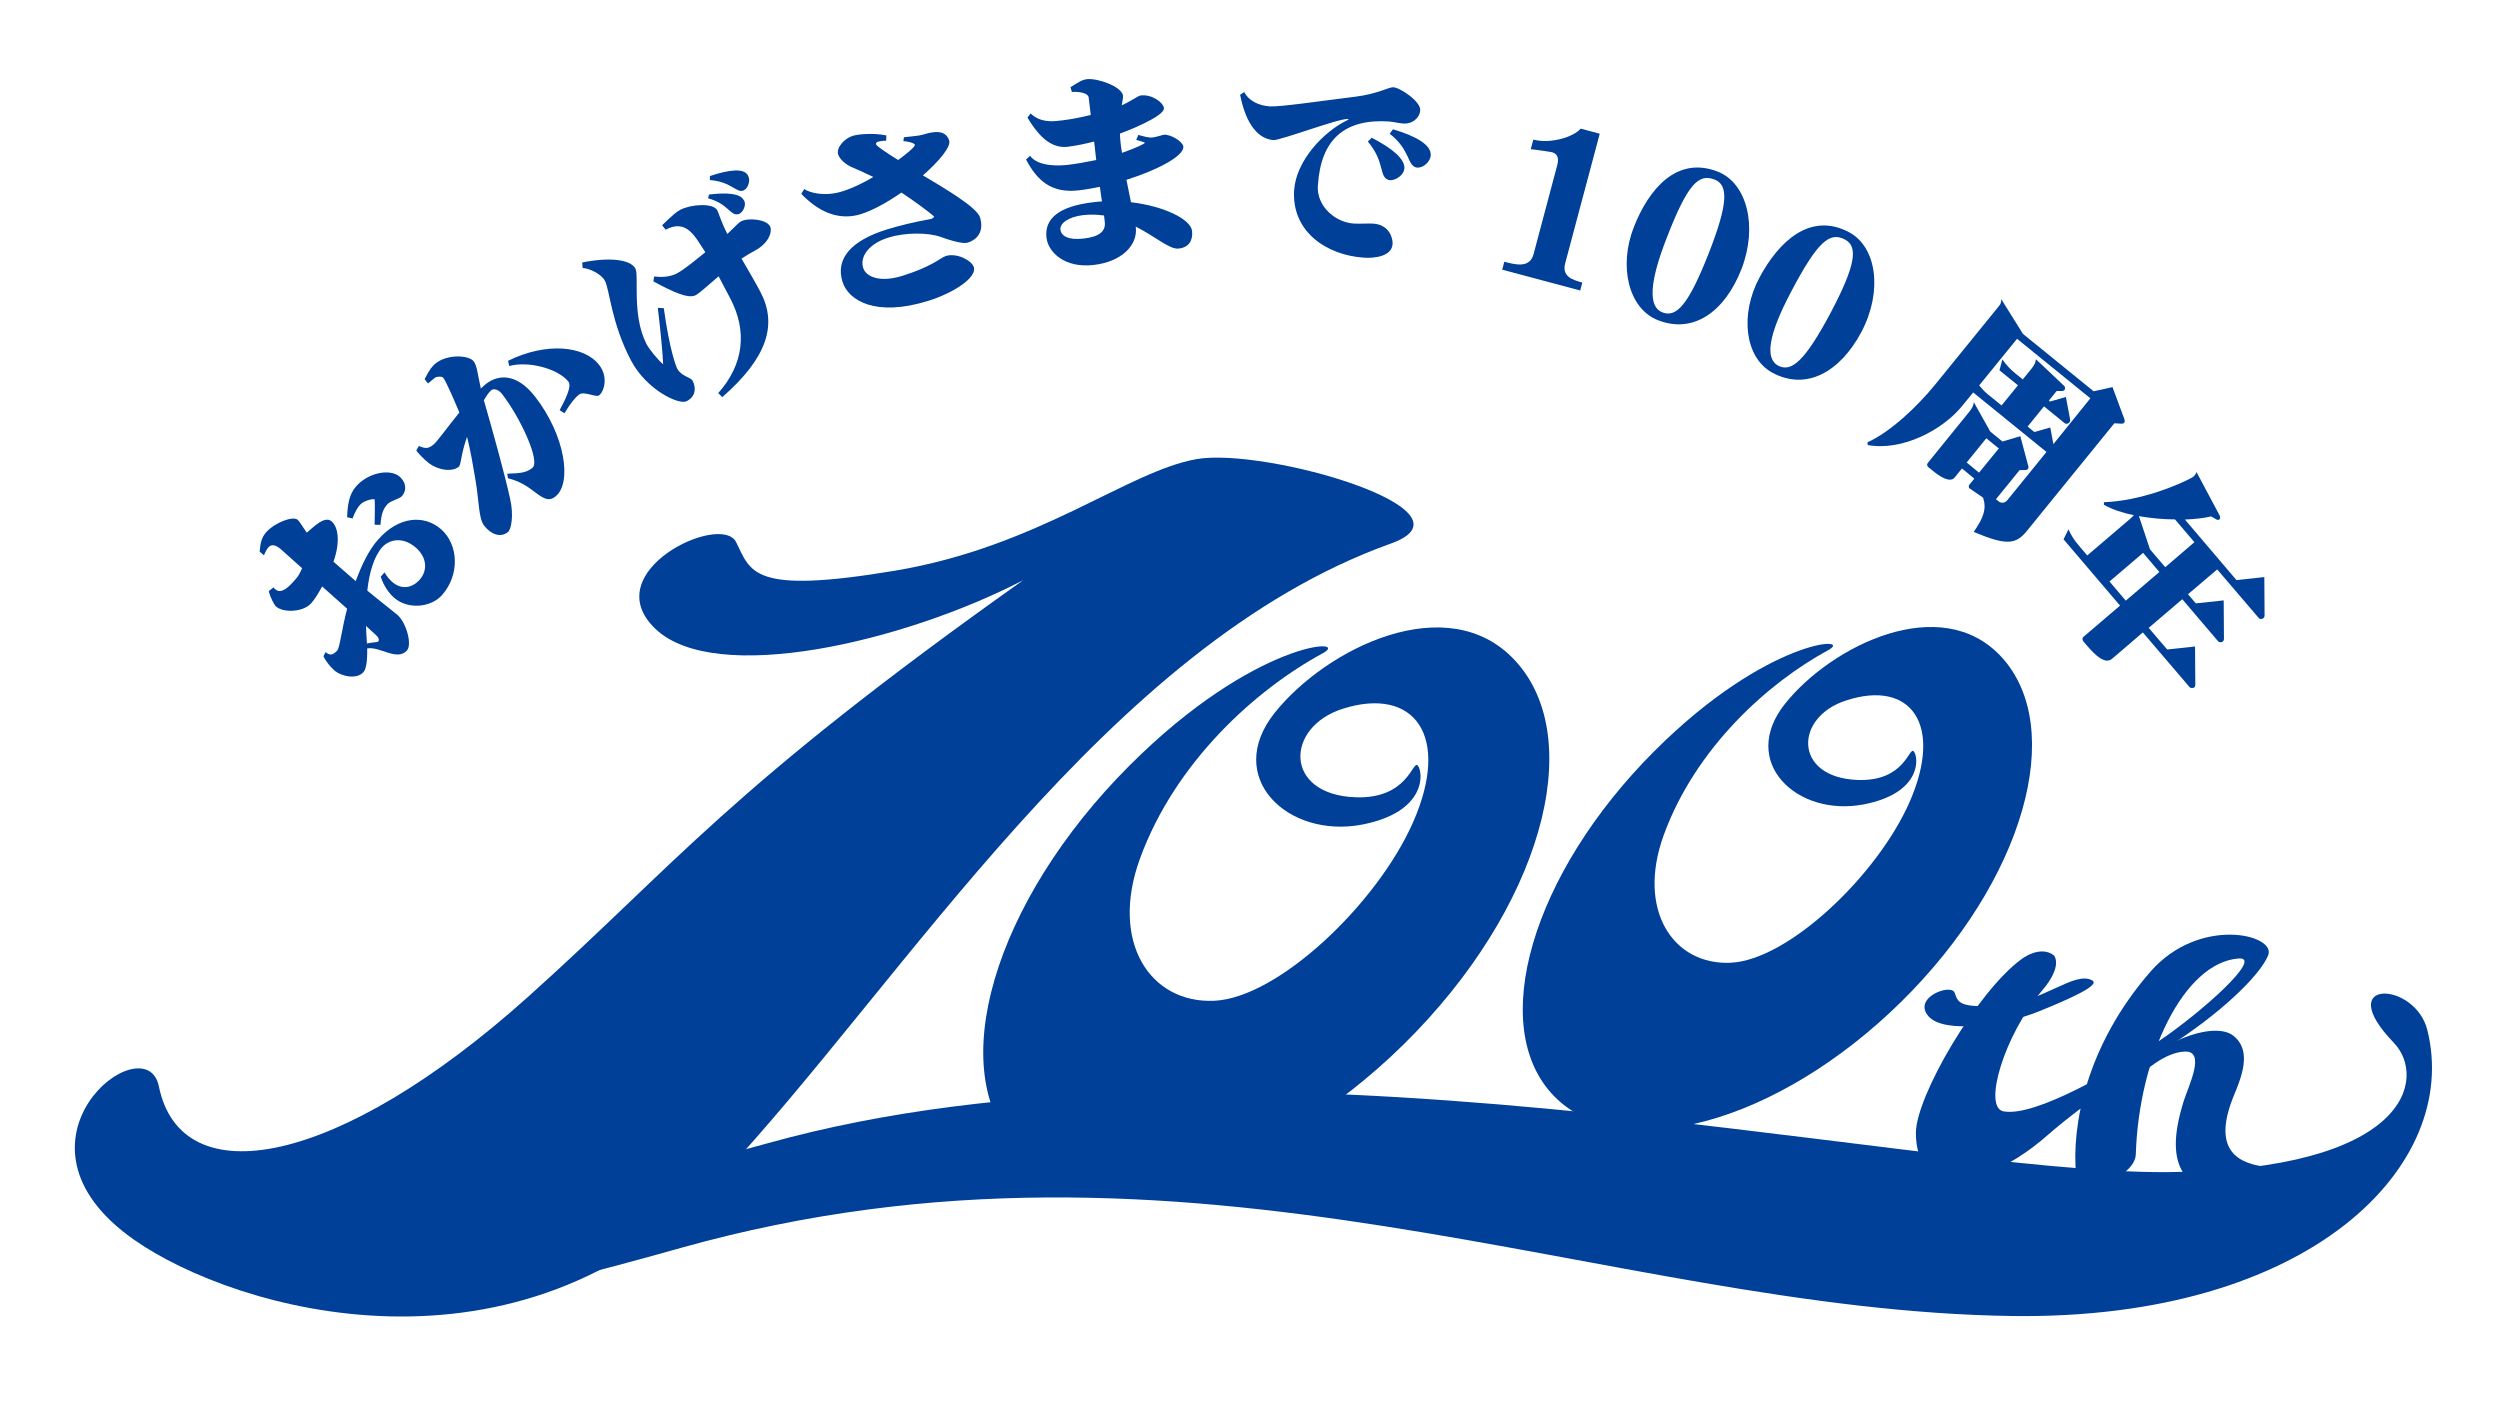
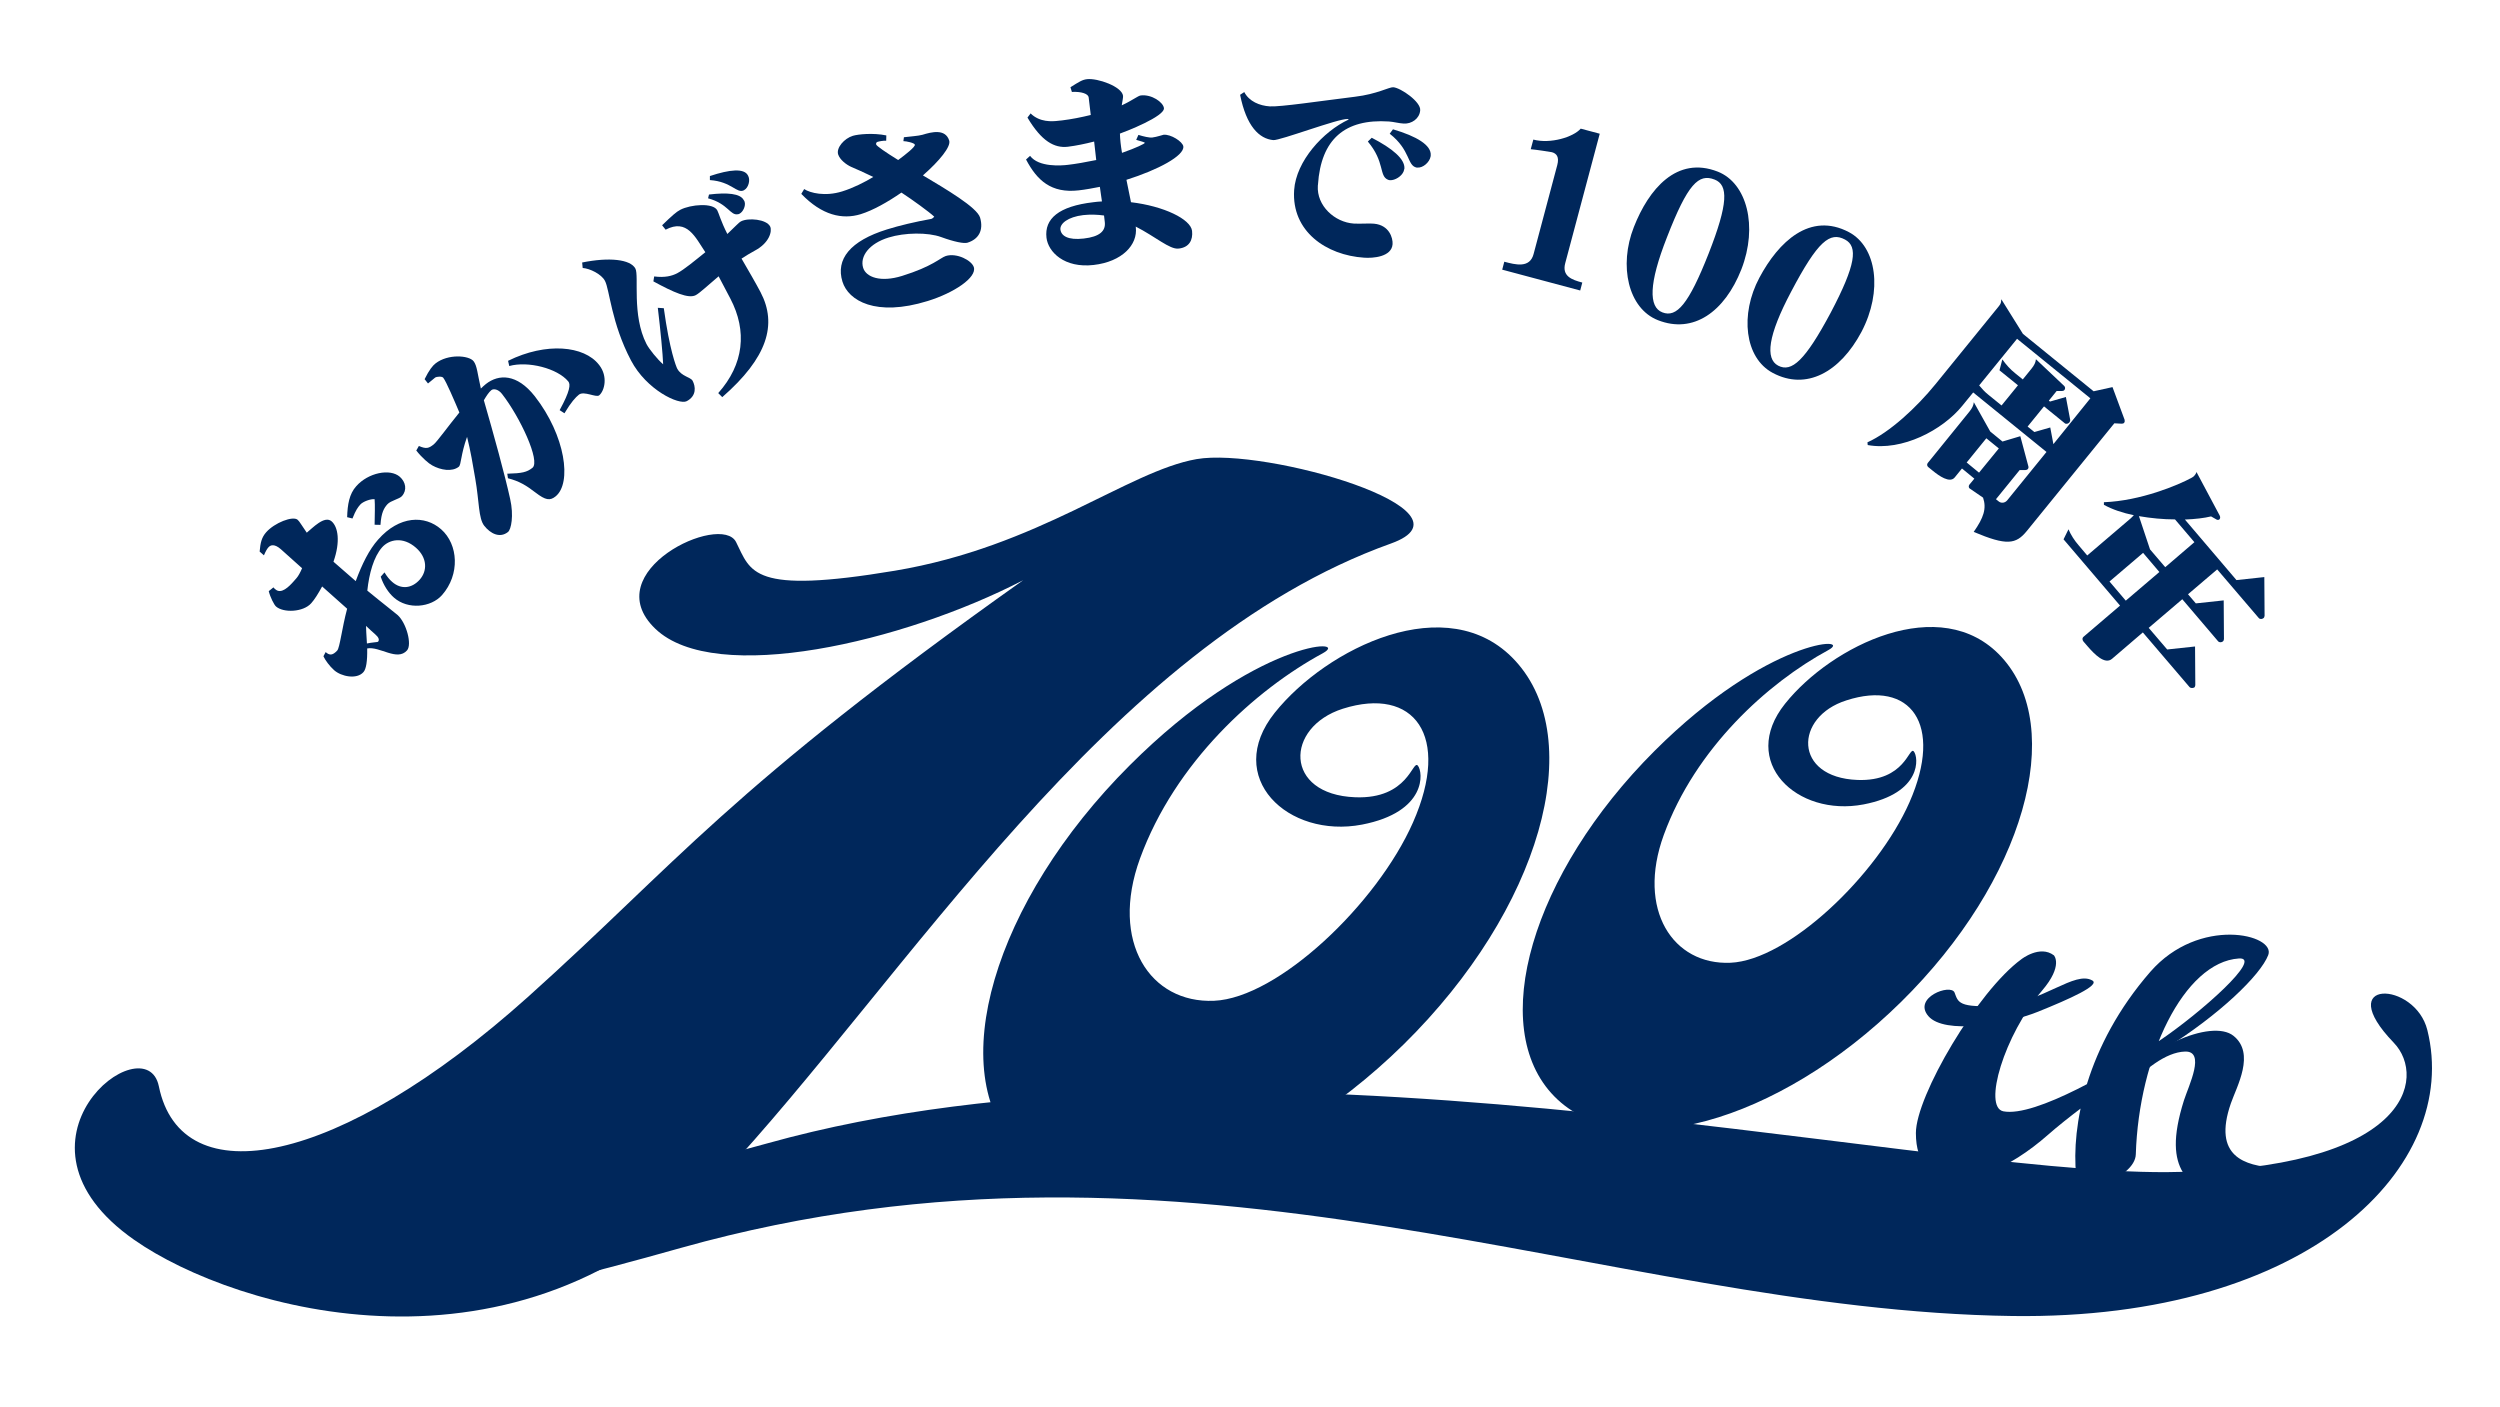
<svg xmlns="http://www.w3.org/2000/svg" version="1.1" id="レイヤー_1" x="0px" y="0px" viewBox="0 0 1920 1080" style="enable-background:new 0 0 1920 1080;" xml:space="preserve">
  <style type="text/css">
- 	.st0{fill:#004098;}
+ 	.st0{fill:#00275b;}
</style>
  <path class="st0" d="M122,834.3c-10-48.9-127.3,42.2-18.8,118c77.8,54.4,294.9,117.6,448.8-46.7  c143.7-153.4,298.1-410.1,516.3-488.2c71.1-25.5-96.5-74-149.3-64.8s-121.2,67.2-231.7,85.7c-110.5,18.5-110.5,0.9-122-22  c-11.5-22.9-107.9,22.6-62,66.6s190.6,10.3,282.5-37.3c-227.4,161.3-265.5,217-380.4,320.1C259.8,896.2,139.2,918.6,122,834.3z" />
  <path class="st0" d="M1838.4,800.8c25.6,26.5,12.5,98.3-174.2,99.4c-202.1,1.2-710.5-123.9-1074.9-22.1  c-347.1,97-489.7-16-501.2-38.9s-48.5,58.5,0.5,99.1c125.7,104.4,291.7,60.1,434.3,20.1c391.1-109.8,710.2,48.1,1022.8,52.3  c228.6,3,344.4-115.6,318.5-219.6C1854.8,753.2,1790.6,751.2,1838.4,800.8z" />
  <path class="st0" d="M1085.2,631.6c-27.6,62.6-103.7,134.9-152.8,137c-49.1,2.1-80.2-45.1-56.9-109.2c27-74,88.7-129.7,140.4-157.7  c22.6-12.3-51.7-10.5-148.3,86.1C763.1,692.2,724,823.4,782.1,882.6c58.1,59.2,190.5,23.1,295.9-80.5  c105.3-103.7,141.9-234.1,85.5-294.9c-51.5-55.6-144.9-9.4-184.5,40.2c-39.6,49.6,10,96.8,67,85.9c50.2-9.7,47-40.5,42.9-45.3  c-4.1-4.8-7.1,25.9-48.1,24.3c-54.8-2.1-54.1-53.8-9.5-68C1086,527,1114.6,564.9,1085.2,631.6z" />
  <path class="st0" d="M1466.5,616.1c-24.8,56.3-93.3,121.4-137.5,123.3c-44.1,1.9-72.2-40.6-51.2-98.2  c24.3-66.6,79.8-116.7,126.3-141.9c20.4-11.1-46.5-9.4-133.4,77.4c-94.1,94-129.2,212.1-77,265.3c52.3,53.3,171.4,20.8,266.2-72.4  c94.8-93.3,127.7-210.6,77-265.3c-46.4-50-130.4-8.4-166,36.2c-35.6,44.6,9,87.1,60.3,77.3c45.2-8.7,42.3-36.4,38.6-40.7  c-3.7-4.3-6.4,23.3-43.3,21.9c-49.3-1.9-48.6-48.4-8.5-61.1C1467.2,521.9,1492.9,556,1466.5,616.1z" />
  <path class="st0" d="M1640.3,886.5c2.3-75,36.9-147.6,79.2-150.4c18.9-1.2-28.9,41.5-61.4,63.4c-32.5,21.9-95.1,58.7-119.5,54  c-15.9-3.1,0.6-58.6,29.7-92.7c16.5-19.3,9.1-27.1,9.1-27.1c-10.8-8.2-25,3-25,3c-33.6,24.5-81,105-81,133.5  c0,24.7,12.7,28.3,12.7,28.3c23,16.2,59.5-1.2,88.8-27c29.3-25.8,89.9-66.1,89.9-66.1c41.6-25.9,73.3-56.5,79.2-71.9  c6.1-15.9-53.1-30.2-90.6,12.9c-49.4,56.8-60.7,118.8-56.9,156.4C1594.1,920.4,1639.8,905.1,1640.3,886.5z" />
  <path class="st0" d="M1778.5,888.7c-5.2,6.7-25.7,8.5-31.4,8.1c-22.6-1.5-48.1-8.2-33.8-49.4c4.5-13,19-38.3,2-51.9  c-16.8-13.4-69.7,9.2-93.7,45.3c-6.4,9.6-9.8,22-9.8,22s36.3-54.3,66.3-55.2c16-0.5,2.9,26-0.8,37.4c-18.3,57.8,7.6,62.8,24.5,79.6  c8.5,8.5,21.1,4.1,36.7-9.6c9.8-8.5,39.3-15.6,43.1-21.3L1778.5,888.7z" />
  <path class="st0" d="M1565.2,777c-24.3,9.8-71.9,17.7-84.2,3.4s17.3-25.2,20.1-18.1c2.8,7.1,2.3,12.3,35.3,9.8  c33-2.5,57-26.8,70.5-19.1C1613.2,756.6,1589.5,767.2,1565.2,777z" />
  <g>
    <path class="st0" d="M339.5,457c-8.5,9.6-26.2,11.4-36.9,2c-4.3-3.7-8.2-9.8-10.2-16.1l2.9-3.3c1.9,3.2,3.9,5.6,5.9,7.3   c6.8,6,15.1,5.1,21.2-1.8c5.9-6.7,5.8-16.7-2.9-24.4c-10.1-8.9-20.7-6.4-26.1-0.3c-6.4,7.3-9.9,20-11.3,33.2   c12.5,10.3,20.2,16.1,23.2,18.7c6.8,6,11.3,22.7,7.3,27.2c-7.6,8.6-20.9-3.3-30.6-1.5c0.2,9.9-0.8,15.9-2.9,18.2   c-5.1,5.8-17,3.4-22.5-1.5c-3.6-3.2-6.9-7.8-8.2-10.7l1.7-3.2c3,2.7,5.4,2.6,8.9-1.2c2-2.3,3.6-17.1,7.6-32.1l-19.2-17.1   c-3.1,5.7-5.8,10-8.4,12.9c-6.1,6.9-21.3,7.5-27,2.5c-1.5-1.3-4.5-7.2-5.6-11.8l3.6-2.9c0.5,0.7,1,1.1,1.5,1.5   c4.5,4,10.4-2,14.2-6.3c0.9-1,1.6-1.8,2.1-2.4c1.3-1.5,2.8-4.2,4.2-7.5c-6.2-5.5-11.9-10.7-16.3-14.6c-4.9-4.3-7.9-3.3-9.5-1.5   c-1.1,1.2-2.1,2.9-3.5,6.2l-3.3-2.9c0.6-6.8,1.5-10.8,5-14.8c6.4-7.3,20.5-12.8,24.2-9.6c1.5,1.3,3.2,4.5,7,9.9   c4.4-3.5,13.6-13.5,19.1-8.7c4.9,4.3,6.9,15.4,1.4,31l17.1,14.9c4.8-13,10.3-24.2,17.2-31.9c16.3-18.5,35.9-18.9,48.4-7.9   C352,418.1,353.4,441.2,339.5,457z M308.7,381c-2,2.3-8.6,3.4-11.2,6.3c-2.5,2.8-4.7,6.3-5.3,15.8l-4.5-0.1   c0.1-7.7,0.4-14.9,0-19.6c-2.9-0.4-9,1.8-11,4.1c-1.9,2.2-3.4,4.1-6,10.7l-4.1-1c0.3-9.7,1.6-17.8,7-23.8   c9.2-10.4,26-13.8,33.5-7.2C311.6,370.2,312.8,376.4,308.7,381z M281.6,490.8l0.2,3.4c3.5-0.8,8-1,8.5-1.3c1.3-1.5,0.6-3.4-2.3-5.9   c-1.7-1.5-4.1-3.6-6.9-6.3C281.2,484.4,281.4,487.6,281.6,490.8z" />
    <path class="st0" d="M426.6,381.3c-4.2,3.3-7.5,3-15.3-3c-7-5.4-12.5-8.8-21.2-11l-0.5-3.5c11.3-0.3,15-1.1,19.3-4.5   c6.4-5-9.6-39.2-23.4-56.8c-2.8-3.6-6.4-4.2-8.1-2.9c-1.9,1.5-3.8,4.4-5.8,7.8c7.5,26,16.2,57.5,20.2,75.8   c2.9,12.8,0.8,23.5-1.7,25.4c-6.2,4.9-13.4,1.3-18.2-4.8c-4.5-5.7-3.8-18.5-6.9-36.2c-1.7-10.2-3.7-21.8-6.3-32.1   c-5,14-4.4,21.4-6.4,23c-5.1,4-13.8,2.6-20.4-1.1c-2.5-1.3-7.8-5.8-12.2-11.4l2-3.5c5.7,2.5,7.6,1.8,11.4-1.2   c2.5-2,10.6-13.3,19.7-24.5c-3.8-9-10.1-23.8-12.4-26.7c-1-1.3-5.3-0.8-6.1-0.2c-0.6,0.5-2.8,2.2-5.6,4.6l-2.6-3.3   c3.5-7.1,6.2-10.4,8.4-12.1c9.6-7.5,25.7-6.2,29.2-1.7c2.7,3.4,3,9.6,5.6,21c1.4-1.3,2.6-2.5,3.9-3.5c9.8-7.7,23.8-8,37.5,9.4   C434.3,334.5,439.4,371.2,426.6,381.3z M460.2,303.6c-2.3,2-11.7-3.6-15.6-0.5c-2.5,2-6,5.7-11.1,14.3l-3.7-2.4   c8.1-14.8,8.5-19.9,6.6-22.1c-8.3-10-30.8-15.8-45.3-11.8l-0.9-4c29.4-14.5,58.4-11.5,69.7,2.9l0.4,0.5   C467,289.2,464.3,300.1,460.2,303.6z" />
    <path class="st0" d="M520.1,283.1c3.2,6,10.3,6.5,11.8,9.3c2.3,4.3,3.3,11.6-4.5,15.7c-5.9,3.1-30.8-8.5-42.8-31.3   c-15.1-28.7-16.4-54.3-20-61.1c-2.7-5.2-11.6-9.5-17.1-9.9l-0.4-4.2c20.6-4.2,37.1-2.5,40.9,4.7c2.9,5.5-2.9,35.7,8.5,57.9   c2.1,4,8.3,11.7,12.8,15.6c-0.3-7.9-2-25.8-4.1-43.4l4.6,0.3C514.3,269.3,519.3,281.5,520.1,283.1z M579.5,192.6   c-3.4,1.8-6.7,3.9-10,6c5.2,9,11,18.9,14.6,25.8c13,24.8,5.3,50.3-29.4,80.6l-3.1-3.1c19.7-22.1,22.4-47.6,9.3-72.6l-9-17.1   c-8.1,6.8-14.5,12.9-17.6,14.5c-5.5,2.9-16.9-2.1-32.5-10.6l0.6-3.8c8.3,1.1,13.7-0.4,17.6-2.4c5.5-2.9,13.6-9.7,21.7-16.2   c-7.7-11.5-14-26-30.5-17.3l-2.7-3.4c7.3-7.1,11-10.4,14-11.9c7.9-4.1,25.3-5.6,28.4,0.5c1.1,2,2.7,8.3,7.7,18.1   c5.9-5.5,8.7-8.8,10.5-9.7c5.5-2.9,19.6-1.7,22.4,4C593.1,177.4,591.1,186.5,579.5,192.6z M571.9,155.1c0.9,3-1.2,7.6-3.9,9   c-0.4,0.2-0.7,0.4-1.1,0.4c-6.1,1.4-7.5-8-23.1-12.2l0.7-2.9c14.1-1.7,24.1-0.8,26.7,4.3C571.5,154,571.8,154.6,571.9,155.1z    M571.5,146l-0.1,0.1c-5.6,2.9-9.3-6.6-26.2-7.8l0-3.1c15.3-5.1,26.3-6.1,29.2-0.5l0.3,0.6C576.3,138.5,574.8,144.2,571.5,146z" />
    <path class="st0" d="M743,186.4c-2.6,0.8-10-0.6-20.1-4.3c-10.3-3.8-28.2-3.5-40.4,0.3c-15,4.6-22.3,14.5-19.6,23.3   c2.2,7.1,13.2,11.4,29.9,6.2c23.5-7.3,29.3-13.9,33.6-15.3c8.4-2.6,19.9,3.4,21.5,8.6c2.4,7.9-15.1,19.7-35.5,26   c-39.8,12.3-60.9-0.3-65.4-14.9c-5.3-17.2,5.9-31.3,34.2-40.1c9.6-3,21.4-5.8,34.1-8.1c0.9-0.3,2-1.3,2.2-1.7   c-3.8-3.6-16.9-13.1-25.2-18.5c-10.6,7.3-21.7,13.6-31.3,16.6c-14.1,4.3-29.7,0.9-45.6-15.6l2.2-3.7c4.5,3,16.1,5.9,29.2,1.8   c8.4-2.6,16.9-6.9,23.9-11.1c-7.2-3.5-13.4-6.2-16.9-7.7c-4-1.8-8.8-5.6-10.1-9.6c-1.6-5.1,4.7-12.3,11.3-14.3   c3.9-1.2,15.5-2.4,25.7-0.3l-0.1,4.1c-2.3-0.2-5.6,0.5-6.8,0.9c-0.6,0.2-1.2,1-0.9,2c0.3,1.1,7.2,5.9,16.9,11.9   c5.8-4.3,13.3-10.2,12.8-11.8c-0.4-1.4-6.6-2.7-8.8-2.7l0.4-3c3.7-0.5,11.4-1,14.3-1.9c6.8-2.1,17.6-4.9,20.5,4.5   c1.4,4.6-7.4,15.5-20.2,26.7c17.6,10.5,41.5,24.5,43.9,32.4C755.6,177.1,751.4,183.8,743,186.4z" />
    <path class="st0" d="M865.1,138.1c1.2,6.1,2.4,12,3.5,17.2c25.3,3,45.8,13,46.9,22c0.8,7.2-2.3,12.7-10.2,13.6l-0.3,0   c-6.6,0.8-17.7-9.2-32.8-16.9l0.1,0.5c1.6,13.5-10.5,26.5-32.4,29c-22.5,2.6-34.9-10-36.2-20.9c-1.7-14.6,9.4-24.2,36-27.3   c2.3-0.3,4.3-0.5,6.6-0.6c-0.6-3.5-1-7.4-1.6-11.2c-5.6,1.1-11,2.1-16.3,2.7c-21.1,2.4-32-7.7-40.4-23.7l3.1-2.8   c6.6,8.9,24.2,7.5,29,6.9c5.5-0.6,14.1-2.1,21.8-3.7l-1.6-14.2c-7,1.8-13.8,3.2-20.2,4c-10.3,1.2-20.2-4.2-31-22.4l2.4-3.2   c7,6.9,16.4,6.3,21.8,5.6l2.1-0.2c7.4-0.9,15-2.4,22.3-4.2l-1.6-13.5c-0.3-2.7-5.4-4.6-12.9-4.2l-1.1-3.6c6.7-4.2,9.1-5.8,12.8-6.2   c8-0.9,26.7,5.6,27.6,12.8c0.1,1.3-0.4,3.6-1,7.3c8.4-3.9,12.4-7.3,14.6-7.6c8.4-1,17.2,5.2,17.8,9.7c0.7,6.4-29.5,18.1-33.8,19.6   c0.1,2.3,0.2,4.7,0.5,7.1c0.3,2.4,0.6,5,1.1,7.7c11.1-3.9,17.6-7.1,17.5-7.7c-0.1-0.5-2.4-1-6.6-2.3l1.7-3.8   c3.9,1.2,8.4,2.3,10.7,2c3.4-0.4,8.2-2.1,8.6-2.1c5.5-0.6,14.8,5.3,15.2,9C909.6,119.6,889.5,130.4,865.1,138.1z M847.9,165.5   c-5.1-0.7-10.4-0.9-16-0.3c-11.7,1.4-18,6.5-17.5,11.1c0.6,4.8,5.7,8.3,17.9,6.9c12.4-1.4,16.9-5.9,16.2-12.5L847.9,165.5z" />
    <path class="st0" d="M1078,94.9c-3.7-0.2-7.4-1.3-11.3-1.6c-33.8-2.2-52.2,13.6-54.5,48.5l-0.1,0.8c-1,15.4,12.9,28.1,27.6,29.1   c4.8,0.3,12.7-0.3,15.6,0.1c11.6,1.1,14.5,10.9,14.2,15.7c-0.7,9.9-15.2,10.9-21.9,10.4c-28.9-1.9-55.8-20.1-53.7-51.9   c1.5-22.3,22.3-45.1,41.9-54.2c0-0.2-0.5-0.4-0.8-0.4c-6.9-0.5-52.2,16.7-57.1,16.2c-10.8-1-20.7-10.6-25.5-34.8l3.2-2.1   c3.7,7.2,11.8,10.5,19.6,11c8.1,0.5,38.6-4.1,65.4-7.4c16.9-2,26.3-7.5,29.4-7.3c5.7,0.4,21.5,11.3,20.7,17.8   C1090.2,91.2,1084,95.3,1078,94.9z M1078,131.6c-1.5,3.8-6.6,7-10.5,6.8c-0.5,0-1.1-0.2-1.6-0.4c-6.9-2.9-2.2-13.6-15.4-29.3l3-2.9   c15.9,8.2,25.5,16.3,25.1,23.6C1078.4,130.2,1078.2,130.8,1078,131.6z M1088.7,128.7l-0.7,0c-7.5-1.5-4.5-13.3-20.7-26l2.5-3.4   c18.3,5.4,29.6,12.2,29,20.1l-0.1,0.8C1097.9,124.6,1092.9,129,1088.7,128.7z" />
    <path class="st0" d="M1153.7,207.1l1.6-6.1c8.6,2.3,19.6,5.2,22.5-5.9l18.2-68.4c1.6-6.1-0.5-8.8-4.1-9.8   c-1.1-0.3-13.4-2.1-16.3-2.3l2-7.4c13.1,3.5,30.7-1.9,36.4-8.4l14.6,3.9l-26.5,99.4c-2.7,10,5.1,12.8,13.1,14.9l-1.6,6.1   L1153.7,207.1z" />
    <path class="st0" d="M1273.3,245.9c-22.9-9-30.2-41.8-18.5-71.5c11.4-29.1,32.9-54.9,64.4-42.6c22.5,8.8,31,42,18.2,75   C1324.5,239.6,1300.4,256.6,1273.3,245.9z M1316.8,137.9c-12.2-4.8-20.6,3.2-36.6,44.4c-14,35.6-14.1,53.5-3.5,57.6   c11,4.3,20.2-6.3,35.5-45.1C1327.4,156.1,1327.4,142,1316.8,137.9z" />
    <path class="st0" d="M1361.5,286.4c-21.7-11.5-25.3-45-10.3-73.1c14.7-27.6,38.9-50.8,68.8-35c21.3,11.3,26.1,45.2,9.6,76.6   C1413.1,285.9,1387.2,300.1,1361.5,286.4z M1417,184c-11.6-6.2-20.8,0.9-41.4,40c-17.9,33.8-20,51.5-10,56.8   c10.4,5.5,20.8-4,40.4-40.7C1425.4,203.3,1427,189.3,1417,184z" />
    <path class="st0" d="M1629.6,325.4l-5.8-0.3l-67.2,82.7c-8.4,10.3-15.5,11.4-40.8,0.7c7.7-11,10-18,7.2-26.3l-10.2-7   c-1-0.6-1-2.1-0.3-3l3.8-4.6l-9.5-7.8l-5.6,6.9c-3.8,4.6-12-1.2-17-5.3l-3.3-2.7c-0.9-0.7-1.2-2.1-0.4-3.1l32.1-39.6   c2-2.5,3-4.5,3.3-7.1l12.6,22.5l9.4,7.7l13.7-4.1l6.2,23.2c0.2,0.8,0,1.5-0.4,2s-1.1,0.8-1.9,0.8l-4.4,0l-18.2,22.4l2.1,1.7   c2,1.6,4.8,1.2,6.5-0.8l30.2-37.2l-56.3-45.7l-8.4,10.3c-15.1,18.6-46.1,34.9-72.6,30.1l-0.2-2.1c17-7.6,37.6-26.6,52.3-44.7   l48.5-59.7c2-2.5,1.7-2.8,2-5.5l16.6,26.6l54.3,44.1l14.5-3.2l9.3,25.1c0.2,0.8,0.1,1.7-0.3,2.2   C1631.1,325.1,1630.4,325.4,1629.6,325.4z M1535.1,344.4l-9.6-7.8l-15.1,18.6l9.5,7.8L1535.1,344.4z M1605.4,305.9l-56.3-45.7   L1520,296c2.1,2.5,4.4,5.1,7.1,7.2l10.1,8.2l12.6-15.5l-14.2-11.5l2.2-8.4c2.8,4,6.1,7.7,9.9,10.7l5.8,4.7l6.8-8.4   c2-2.5,3-4.5,3.3-7.1l21.7,20.5c0.9,0.9,0.9,2.2,0.2,3.1c-0.4,0.5-1.1,0.8-1.9,0.8l-4.1,0l-6,7.4l0.9,0.7l12.2-3.5l3.3,17.5   c0.1,0.7-0.2,1.5-0.6,2c-0.8,1-2.5,1.5-3.5,0.7l-16-13l-12.6,15.5l5.2,4.2l12.2-3.5l2.4,12.8L1605.4,305.9z" />
    <path class="st0" d="M1681.5,527.6l-35.8-41.9L1622,506c-5.5,4.7-13.6-3.7-18.7-9.6l-3.2-3.7c-0.8-1-1.2-2.6,0.1-3.7l28-23.9   l-43.4-50.9l3.8-7.7c1.9,4.5,4.6,8.6,7.8,12.3l6.6,7.8l33.5-28.6c0.6-0.5,1.4-1.4,2.3-2.3c-8.6-1.8-16.5-4.4-23-8l0-2   c28.1-1,57.3-13.2,67.6-18.9c0.4-0.3,0.8-0.5,1.2-0.8c1.2-1.1,2.1-2.5,2.3-3.5l17.8,33.4c0.6,1.2,0.5,2.3-0.2,3   c-0.6,0.5-1.7,0.6-2.7-0.2l-3.7-2.1c-5.3,1.3-12.2,2.1-20.1,2.4l39.6,46.5l21.4-2.3l0.2,29.7c-0.1,0.7-0.3,1.4-0.8,1.8   c-1,0.8-2.7,1.1-3.7-0.1l-31.9-37.3l-22.4,19.1l6,7l21.4-2.3l0.2,29.7c-0.1,0.7-0.3,1.4-0.8,1.8c-1,0.8-2.7,1-3.7-0.1l-27.5-32.3   l-25.8,22l14.2,16.6l21.4-2.3l0.2,29.7c-0.1,0.7-0.3,1.4-0.8,1.8C1684.2,528.5,1682.5,528.7,1681.5,527.6z M1658.4,439.3   l-12.5-14.7l-25.8,22l12.5,14.7L1658.4,439.3z M1685.3,416.4l-14.9-17.5c-9,0-18.4-0.9-27.7-2.5l8.5,25.5l11.7,13.7L1685.3,416.4z" />
  </g>
</svg>
